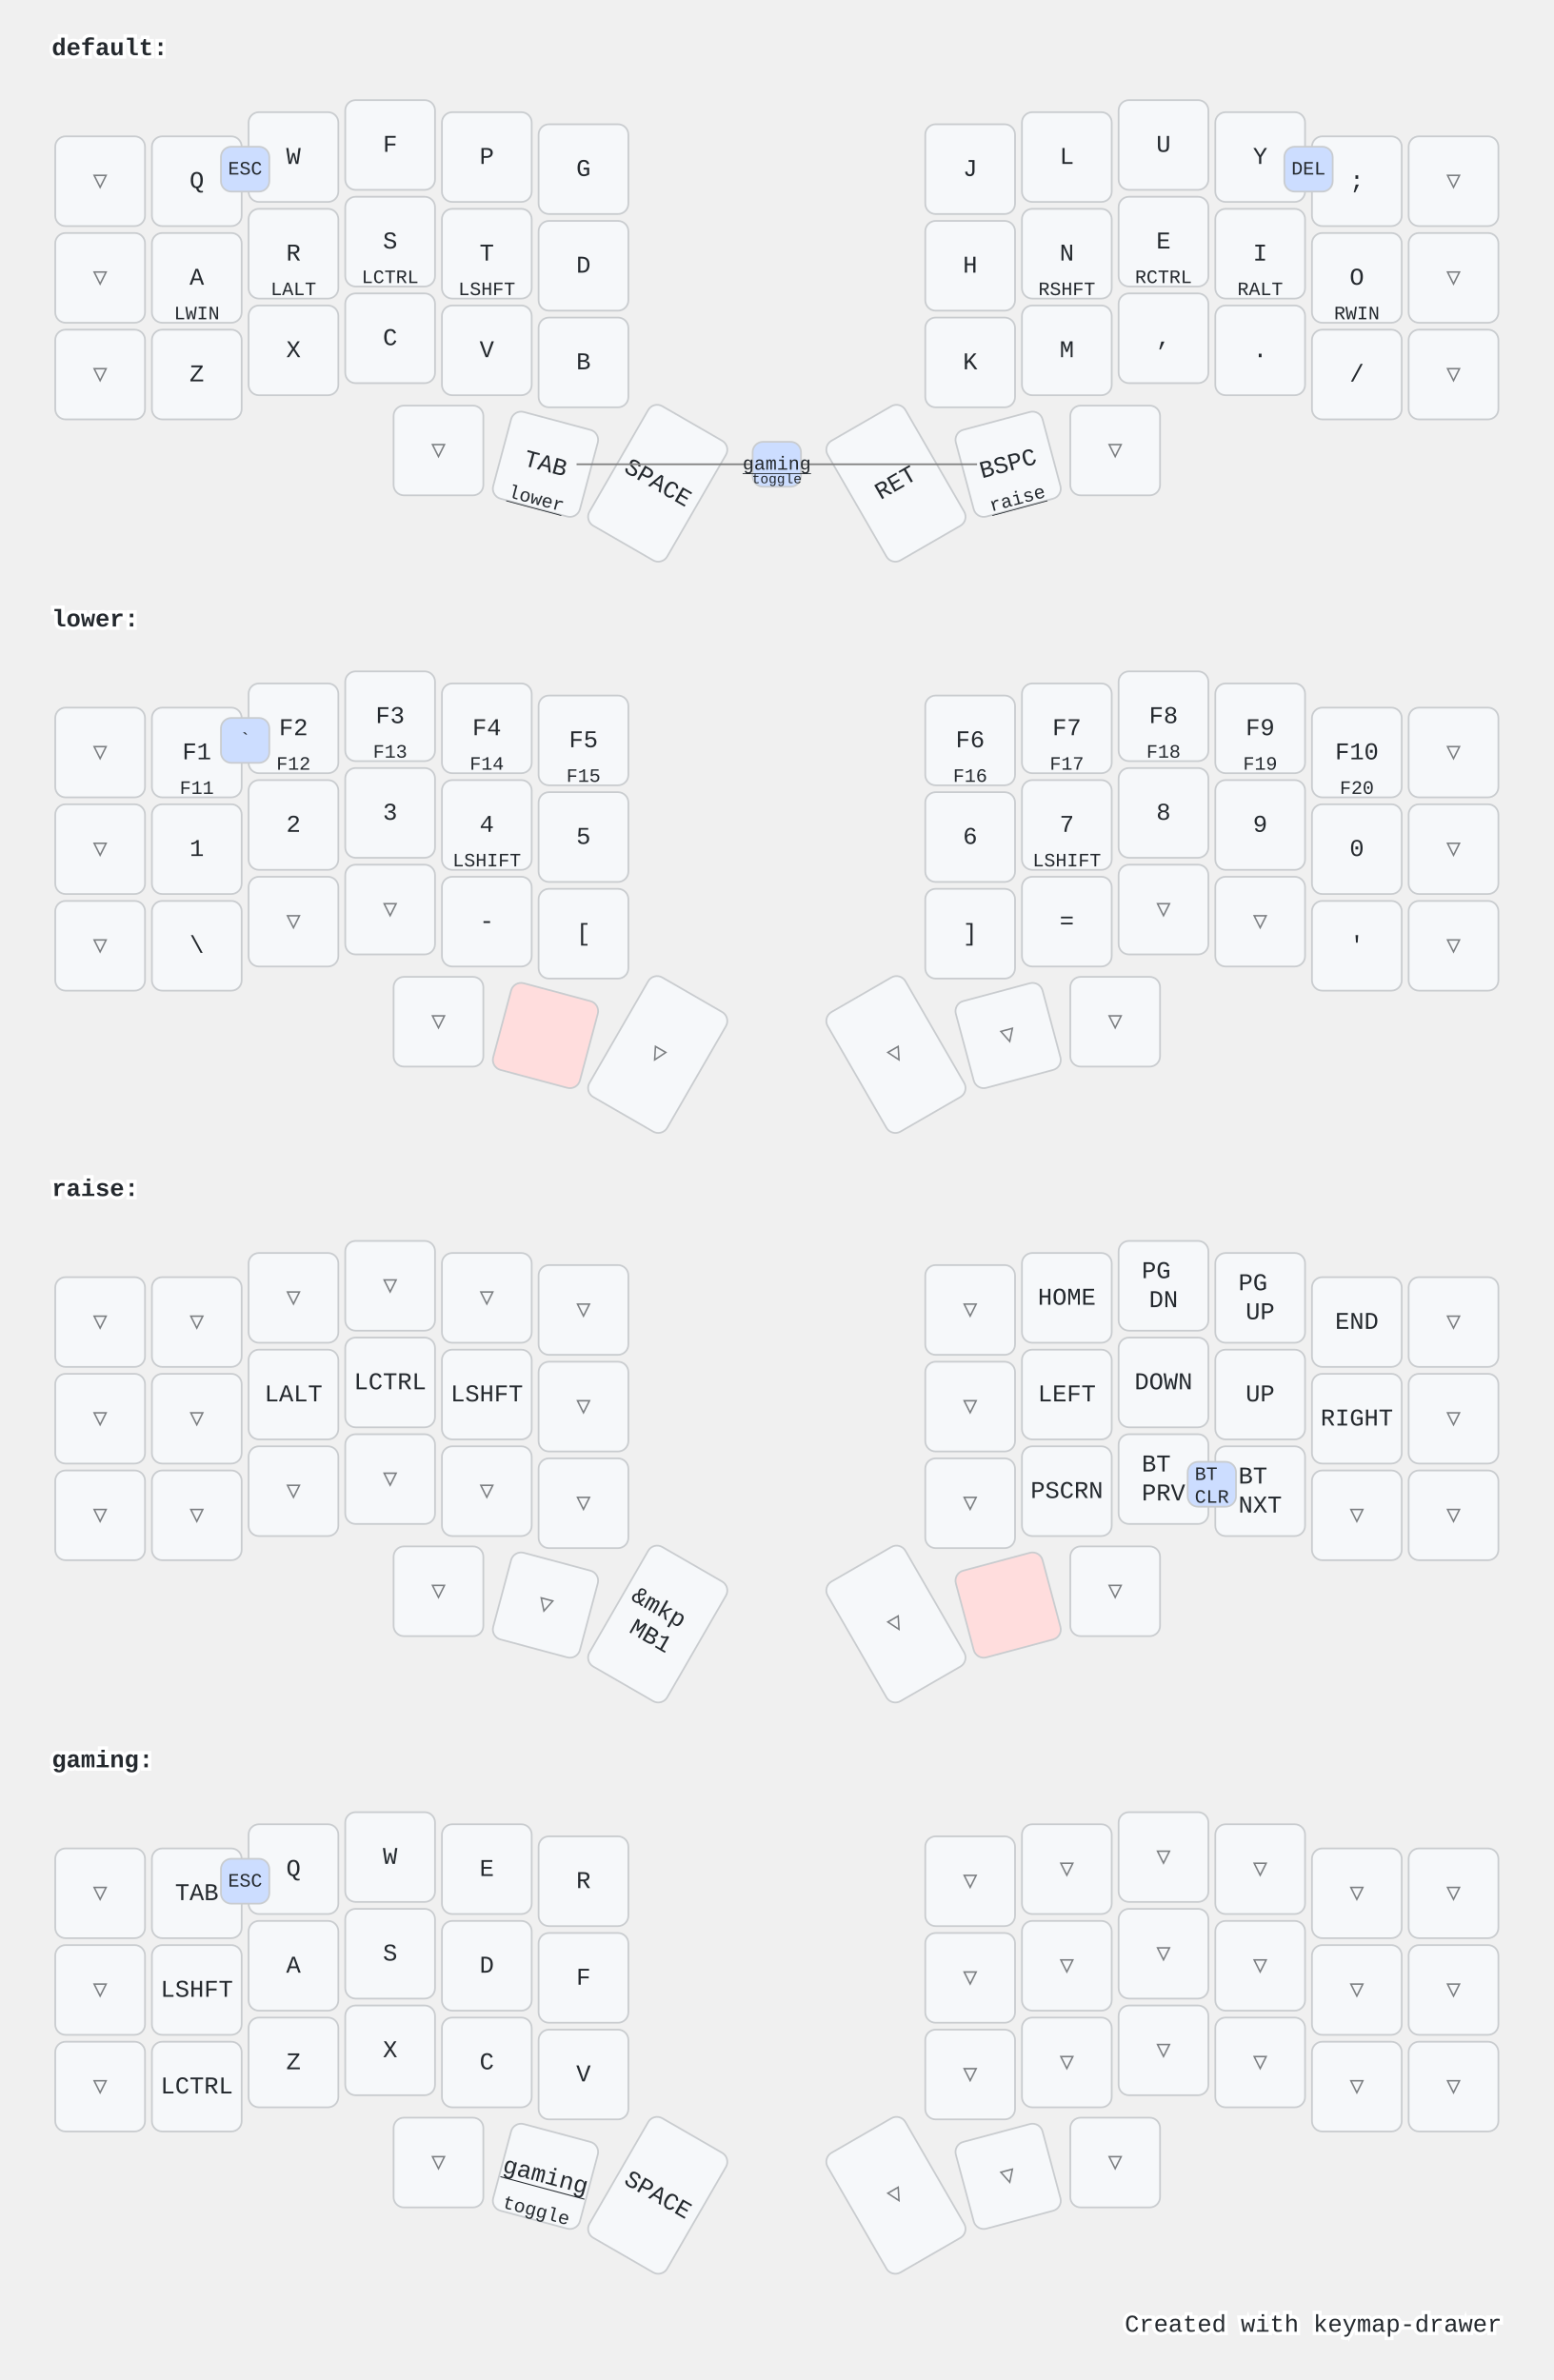
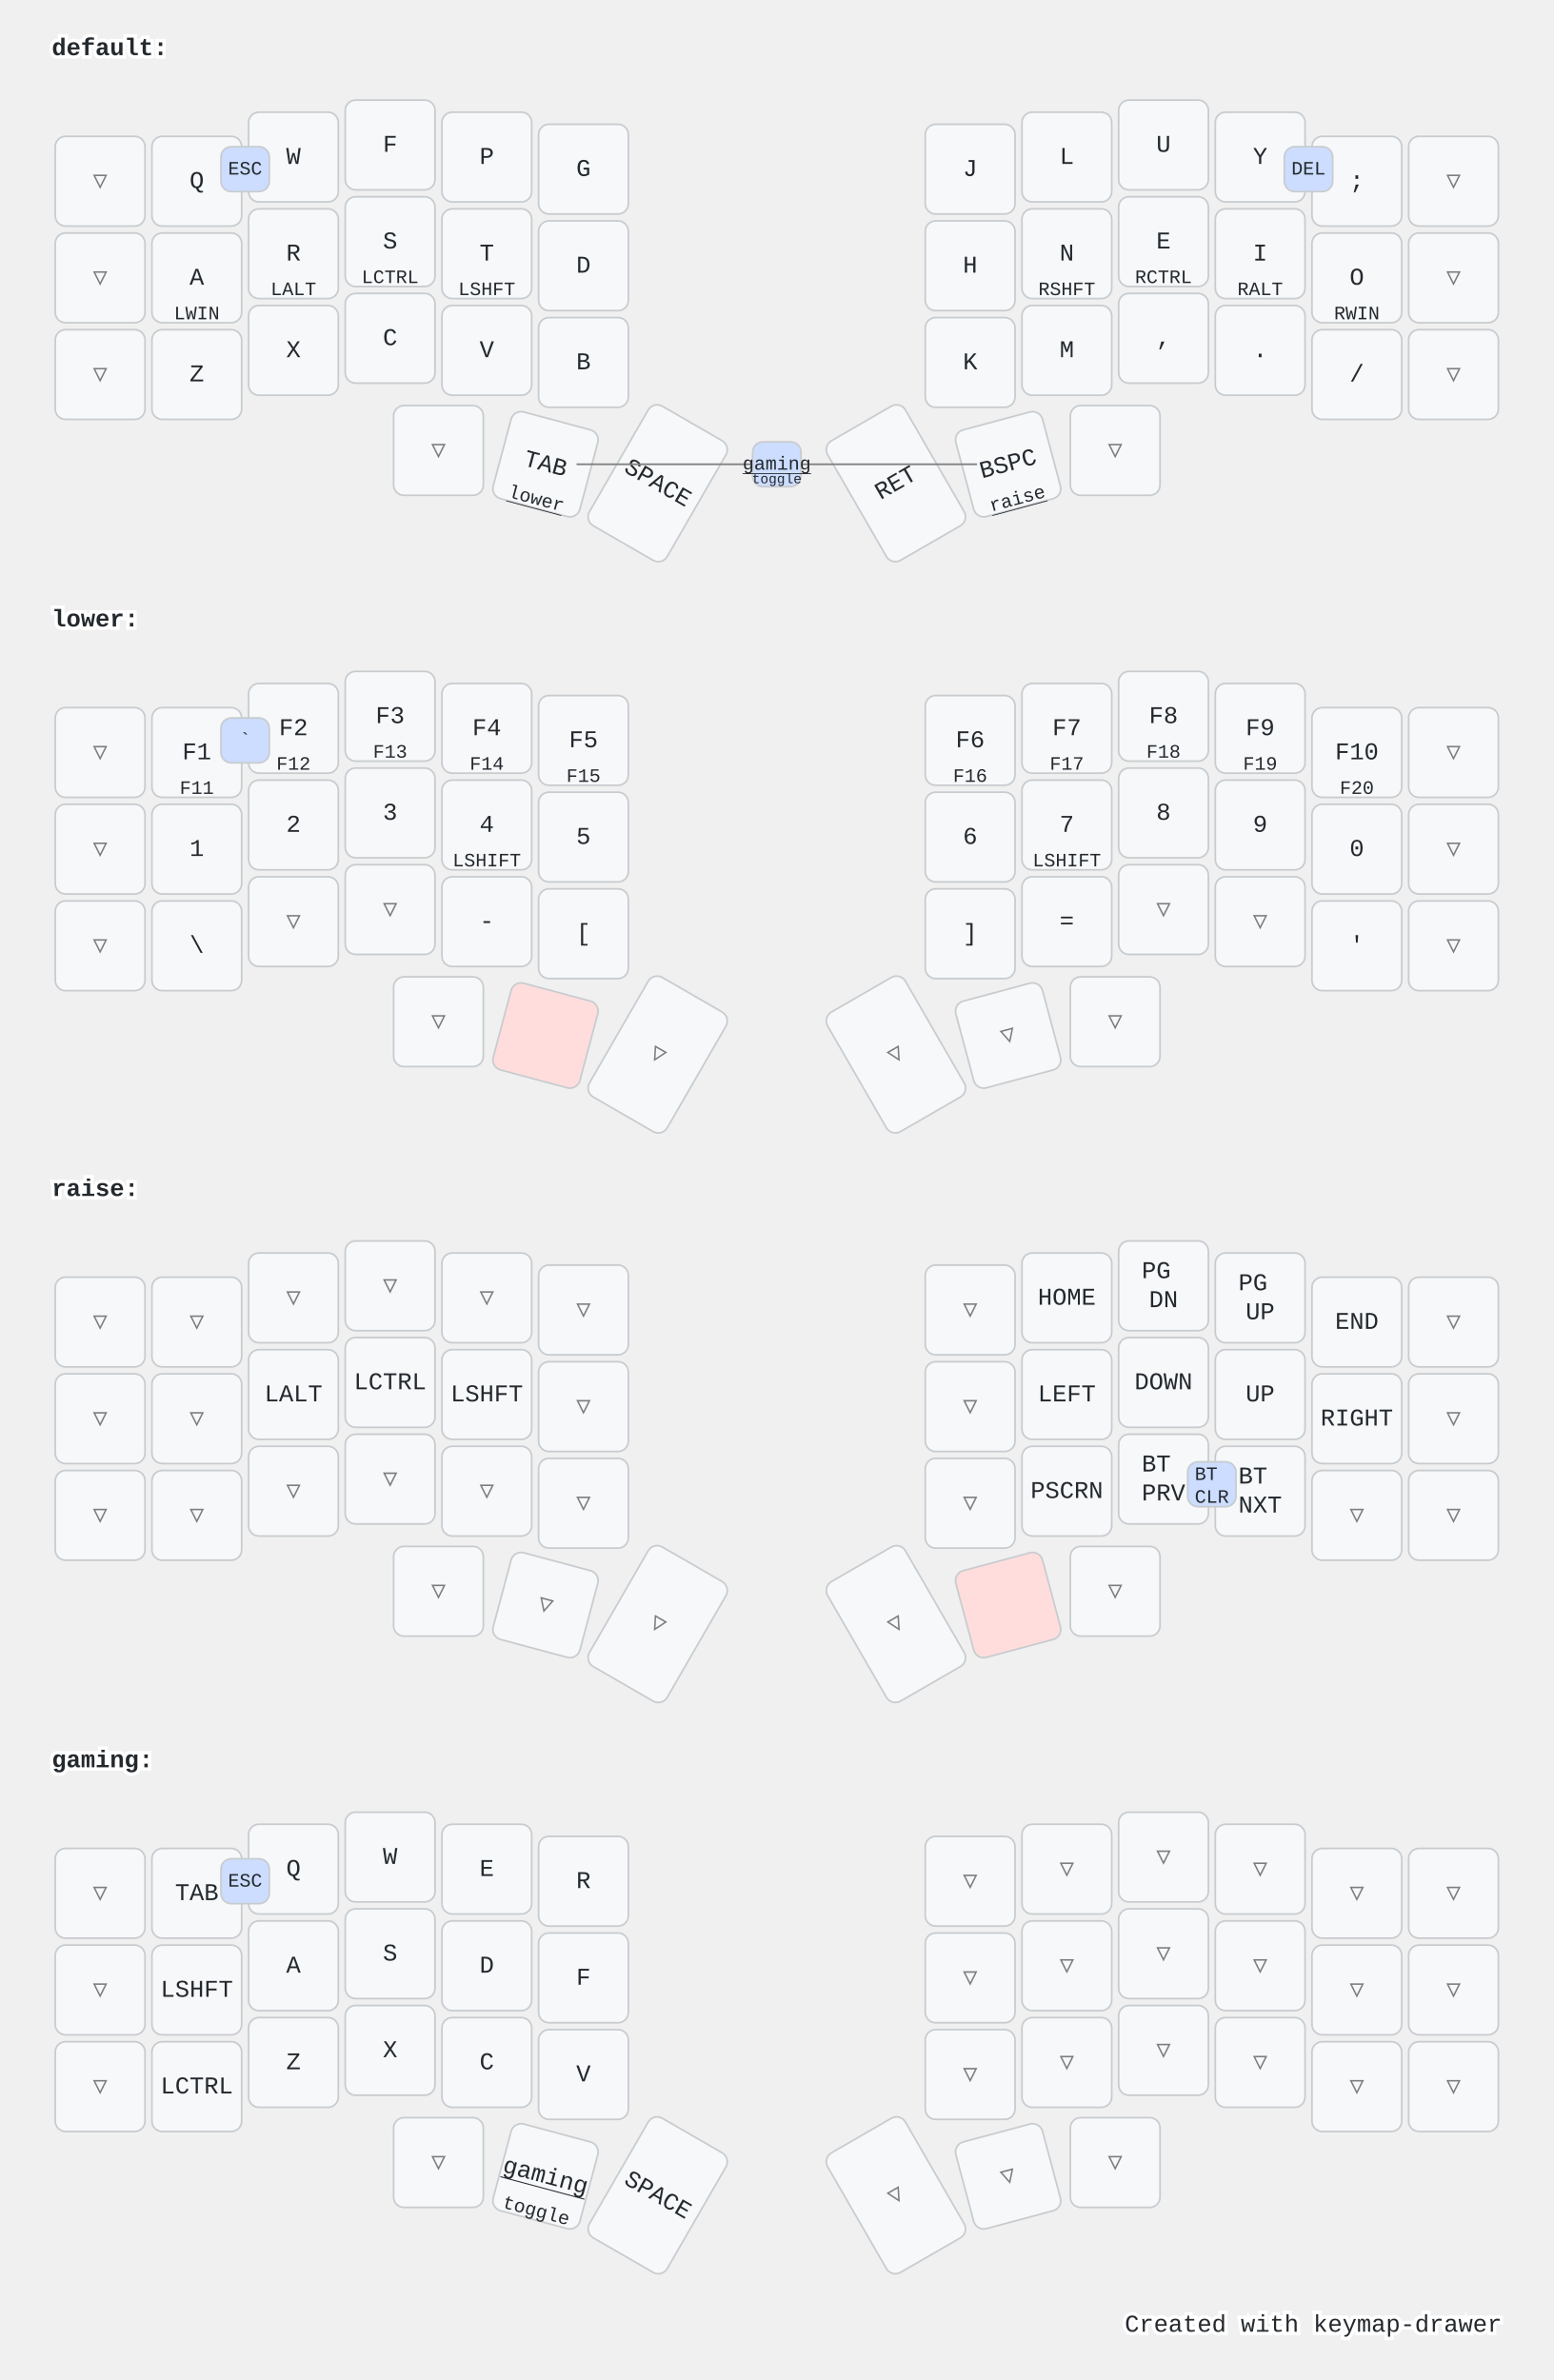
<svg xmlns="http://www.w3.org/2000/svg" width="900" height="1379" viewBox="0 0 900 1379" class="keymap">
  <style>/* inherit to force styles through use tags */
svg path {
    fill: inherit;
}

/* font and background color specifications */
svg.keymap {
    font-family: SFMono-Regular,Consolas,Liberation Mono,Menlo,monospace;
    font-size: 14px;
    font-kerning: normal;
    text-rendering: optimizeLegibility;
    fill: #24292e;
}

/* default key styling */
rect.key {
    fill: #f6f8fa;
}

rect.key, rect.combo {
    stroke: #c9cccf;
    stroke-width: 1;
}

/* default key side styling, only used is draw_key_sides is set */
rect.side {
    filter: brightness(90%);
}

/* color accent for combo boxes */
rect.combo, rect.combo-separate {
    fill: #cdf;
}

/* color accent for held keys */
rect.held, rect.combo.held {
    fill: #fdd;
}

/* color accent for ghost (optional) keys */
rect.ghost, rect.combo.ghost {
    stroke-dasharray: 4, 4;
    stroke-width: 2;
}

text {
    text-anchor: middle;
    dominant-baseline: middle;
}

/* styling for layer labels */
text.label {
    font-weight: bold;
    text-anchor: start;
    stroke: white;
    stroke-width: 4;
    paint-order: stroke;
}

/* styling for optional footer */
text.footer {
    text-anchor: end;
    dominant-baseline: auto;
    stroke: white;
    stroke-width: 4;
    paint-order: stroke;
}

/* styling for combo tap, and key non-tap label text */
text.combo, text.hold, text.shifted, text.left, text.right {
    font-size: 11px;
}

text.hold {
    text-anchor: middle;
    dominant-baseline: auto;
}

text.shifted {
    text-anchor: middle;
    dominant-baseline: hanging;
}

text.left {
    text-anchor: start;
}

text.right {
    text-anchor: end;
}

text.layer-activator {
    text-decoration: underline;
}

/* styling for hold/shifted label text in combo box */
text.combo.hold, text.combo.shifted, text.combo.left, text.combo.right {
    font-size: 8px;
}

/* lighter symbol for transparent keys */
text.trans {
    fill: #7b7e81;
}

/* styling for combo dendrons */
path.combo {
    stroke-width: 1;
    stroke: gray;
    fill: none;
}

/* Start Tabler Icons Cleanup */
/* cannot use height/width with glyphs */
.icon-tabler &gt; path {
    fill: inherit;
    stroke: inherit;
    stroke-width: 2;
}
/* hide tabler's default box */
.icon-tabler &gt; path[stroke="none"][fill="none"] {
    visibility: hidden;
}
/* End Tabler Icons Cleanup */

@media (prefers-color-scheme: dark) {
svg.keymap { fill: #d1d6db; }
rect.key { fill: #3f4750; }
rect.key, rect.combo { stroke: #60666c; }
rect.combo, rect.combo-separate { fill: #1f3d7a; }
rect.held, rect.combo.held { fill: #854747; }
text.label, text.footer { stroke: black; }
text.trans { fill: #7e8184; }
path.combo { stroke: #7f7f7f; }

}</style>
  <g transform="translate(30, 0)" class="layer-default">
    <text x="0" y="28" class="label" id="default">default:</text>
    <g transform="translate(0, 56)">
      <g transform="translate(28, 49)" class="key trans keypos-0">
        <rect rx="6" ry="6" x="-26" y="-26" width="52" height="52" class="key trans" />
        <text x="0" y="0" class="key trans tap">▽</text>
      </g>
      <g transform="translate(84, 49)" class="key keypos-1">
        <rect rx="6" ry="6" x="-26" y="-26" width="52" height="52" class="key" />
        <text x="0" y="0" class="key tap">Q</text>
      </g>
      <g transform="translate(140, 35)" class="key keypos-2">
        <rect rx="6" ry="6" x="-26" y="-26" width="52" height="52" class="key" />
        <text x="0" y="0" class="key tap">W</text>
      </g>
      <g transform="translate(196, 28)" class="key keypos-3">
        <rect rx="6" ry="6" x="-26" y="-26" width="52" height="52" class="key" />
        <text x="0" y="0" class="key tap">F</text>
      </g>
      <g transform="translate(252, 35)" class="key keypos-4">
        <rect rx="6" ry="6" x="-26" y="-26" width="52" height="52" class="key" />
        <text x="0" y="0" class="key tap">P</text>
      </g>
      <g transform="translate(308, 42)" class="key keypos-5">
        <rect rx="6" ry="6" x="-26" y="-26" width="52" height="52" class="key" />
        <text x="0" y="0" class="key tap">G</text>
      </g>
      <g transform="translate(532, 42)" class="key keypos-6">
        <rect rx="6" ry="6" x="-26" y="-26" width="52" height="52" class="key" />
        <text x="0" y="0" class="key tap">J</text>
      </g>
      <g transform="translate(588, 35)" class="key keypos-7">
        <rect rx="6" ry="6" x="-26" y="-26" width="52" height="52" class="key" />
        <text x="0" y="0" class="key tap">L</text>
      </g>
      <g transform="translate(644, 28)" class="key keypos-8">
        <rect rx="6" ry="6" x="-26" y="-26" width="52" height="52" class="key" />
        <text x="0" y="0" class="key tap">U</text>
      </g>
      <g transform="translate(700, 35)" class="key keypos-9">
        <rect rx="6" ry="6" x="-26" y="-26" width="52" height="52" class="key" />
        <text x="0" y="0" class="key tap">Y</text>
      </g>
      <g transform="translate(756, 49)" class="key keypos-10">
        <rect rx="6" ry="6" x="-26" y="-26" width="52" height="52" class="key" />
        <text x="0" y="0" class="key tap">;</text>
      </g>
      <g transform="translate(812, 49)" class="key trans keypos-11">
        <rect rx="6" ry="6" x="-26" y="-26" width="52" height="52" class="key trans" />
        <text x="0" y="0" class="key trans tap">▽</text>
      </g>
      <g transform="translate(28, 105)" class="key trans keypos-12">
        <rect rx="6" ry="6" x="-26" y="-26" width="52" height="52" class="key trans" />
        <text x="0" y="0" class="key trans tap">▽</text>
      </g>
      <g transform="translate(84, 105)" class="key keypos-13">
        <rect rx="6" ry="6" x="-26" y="-26" width="52" height="52" class="key" />
        <text x="0" y="0" class="key tap">A</text>
        <text x="0" y="24" class="key hold">LWIN</text>
      </g>
      <g transform="translate(140, 91)" class="key keypos-14">
        <rect rx="6" ry="6" x="-26" y="-26" width="52" height="52" class="key" />
        <text x="0" y="0" class="key tap">R</text>
        <text x="0" y="24" class="key hold">LALT</text>
      </g>
      <g transform="translate(196, 84)" class="key keypos-15">
        <rect rx="6" ry="6" x="-26" y="-26" width="52" height="52" class="key" />
        <text x="0" y="0" class="key tap">S</text>
        <text x="0" y="24" class="key hold">LCTRL</text>
      </g>
      <g transform="translate(252, 91)" class="key keypos-16">
        <rect rx="6" ry="6" x="-26" y="-26" width="52" height="52" class="key" />
        <text x="0" y="0" class="key tap">T</text>
        <text x="0" y="24" class="key hold">LSHFT</text>
      </g>
      <g transform="translate(308, 98)" class="key keypos-17">
        <rect rx="6" ry="6" x="-26" y="-26" width="52" height="52" class="key" />
        <text x="0" y="0" class="key tap">D</text>
      </g>
      <g transform="translate(532, 98)" class="key keypos-18">
        <rect rx="6" ry="6" x="-26" y="-26" width="52" height="52" class="key" />
        <text x="0" y="0" class="key tap">H</text>
      </g>
      <g transform="translate(588, 91)" class="key keypos-19">
        <rect rx="6" ry="6" x="-26" y="-26" width="52" height="52" class="key" />
        <text x="0" y="0" class="key tap">N</text>
        <text x="0" y="24" class="key hold">RSHFT</text>
      </g>
      <g transform="translate(644, 84)" class="key keypos-20">
        <rect rx="6" ry="6" x="-26" y="-26" width="52" height="52" class="key" />
        <text x="0" y="0" class="key tap">E</text>
        <text x="0" y="24" class="key hold">RCTRL</text>
      </g>
      <g transform="translate(700, 91)" class="key keypos-21">
        <rect rx="6" ry="6" x="-26" y="-26" width="52" height="52" class="key" />
        <text x="0" y="0" class="key tap">I</text>
        <text x="0" y="24" class="key hold">RALT</text>
      </g>
      <g transform="translate(756, 105)" class="key keypos-22">
        <rect rx="6" ry="6" x="-26" y="-26" width="52" height="52" class="key" />
        <text x="0" y="0" class="key tap">O</text>
        <text x="0" y="24" class="key hold">RWIN</text>
      </g>
      <g transform="translate(812, 105)" class="key trans keypos-23">
        <rect rx="6" ry="6" x="-26" y="-26" width="52" height="52" class="key trans" />
        <text x="0" y="0" class="key trans tap">▽</text>
      </g>
      <g transform="translate(28, 161)" class="key trans keypos-24">
        <rect rx="6" ry="6" x="-26" y="-26" width="52" height="52" class="key trans" />
        <text x="0" y="0" class="key trans tap">▽</text>
      </g>
      <g transform="translate(84, 161)" class="key keypos-25">
        <rect rx="6" ry="6" x="-26" y="-26" width="52" height="52" class="key" />
        <text x="0" y="0" class="key tap">Z</text>
      </g>
      <g transform="translate(140, 147)" class="key keypos-26">
        <rect rx="6" ry="6" x="-26" y="-26" width="52" height="52" class="key" />
        <text x="0" y="0" class="key tap">X</text>
      </g>
      <g transform="translate(196, 140)" class="key keypos-27">
        <rect rx="6" ry="6" x="-26" y="-26" width="52" height="52" class="key" />
        <text x="0" y="0" class="key tap">C</text>
      </g>
      <g transform="translate(252, 147)" class="key keypos-28">
        <rect rx="6" ry="6" x="-26" y="-26" width="52" height="52" class="key" />
        <text x="0" y="0" class="key tap">V</text>
      </g>
      <g transform="translate(308, 154)" class="key keypos-29">
        <rect rx="6" ry="6" x="-26" y="-26" width="52" height="52" class="key" />
        <text x="0" y="0" class="key tap">B</text>
      </g>
      <g transform="translate(532, 154)" class="key keypos-30">
        <rect rx="6" ry="6" x="-26" y="-26" width="52" height="52" class="key" />
        <text x="0" y="0" class="key tap">K</text>
      </g>
      <g transform="translate(588, 147)" class="key keypos-31">
        <rect rx="6" ry="6" x="-26" y="-26" width="52" height="52" class="key" />
        <text x="0" y="0" class="key tap">M</text>
      </g>
      <g transform="translate(644, 140)" class="key keypos-32">
        <rect rx="6" ry="6" x="-26" y="-26" width="52" height="52" class="key" />
        <text x="0" y="0" class="key tap">,</text>
      </g>
      <g transform="translate(700, 147)" class="key keypos-33">
        <rect rx="6" ry="6" x="-26" y="-26" width="52" height="52" class="key" />
        <text x="0" y="0" class="key tap">.</text>
      </g>
      <g transform="translate(756, 161)" class="key keypos-34">
        <rect rx="6" ry="6" x="-26" y="-26" width="52" height="52" class="key" />
        <text x="0" y="0" class="key tap">/</text>
      </g>
      <g transform="translate(812, 161)" class="key trans keypos-35">
        <rect rx="6" ry="6" x="-26" y="-26" width="52" height="52" class="key trans" />
        <text x="0" y="0" class="key trans tap">▽</text>
      </g>
      <g transform="translate(224, 205)" class="key trans keypos-36">
        <rect rx="6" ry="6" x="-26" y="-26" width="52" height="52" class="key trans" />
        <text x="0" y="0" class="key trans tap">▽</text>
      </g>
      <g transform="translate(286, 213) rotate(15.0)" class="key keypos-37">
        <rect rx="6" ry="6" x="-26" y="-26" width="52" height="52" class="key" />
        <text x="0" y="0" class="key tap">TAB</text>
        <a href="#lower">
          <text x="0" y="24" class="key hold layer-activator">lower</text>
        </a>
      </g>
      <g transform="translate(351, 224) rotate(30.0)" class="key keypos-38">
        <rect rx="6" ry="6" x="-26" y="-40" width="52" height="80" class="key" />
        <text x="0" y="0" class="key tap">SPACE</text>
      </g>
      <g transform="translate(489, 224) rotate(-30.0)" class="key keypos-39">
        <rect rx="6" ry="6" x="-26" y="-40" width="52" height="80" class="key" />
        <text x="0" y="0" class="key tap">RET</text>
      </g>
      <g transform="translate(554, 213) rotate(-15.0)" class="key keypos-40">
        <rect rx="6" ry="6" x="-26" y="-26" width="52" height="52" class="key" />
        <text x="0" y="0" class="key tap">BSPC</text>
        <a href="#raise">
          <text x="0" y="24" class="key hold layer-activator">raise</text>
        </a>
      </g>
      <g transform="translate(616, 205)" class="key trans keypos-41">
        <rect rx="6" ry="6" x="-26" y="-26" width="52" height="52" class="key trans" />
        <text x="0" y="0" class="key trans tap">▽</text>
      </g>
      <g class="combo combopos-0">
        <rect rx="6" ry="6" x="98" y="29" width="28" height="26" class="combo" />
        <text x="112" y="42" class="combo tap">ESC</text>
      </g>
      <g class="combo combopos-1">
        <rect rx="6" ry="6" x="714" y="29" width="28" height="26" class="combo" />
        <text x="728" y="42" class="combo tap">DEL</text>
      </g>
      <g class="combo combopos-2">
        <path d="M420,213 l-116,0" class="combo" />
        <path d="M420,213 l116,0" class="combo" />
        <rect rx="6" ry="6" x="406" y="200" width="28" height="26" class="combo" />
        <a href="#gaming">
          <text x="420" y="213" class="combo tap layer-activator">gaming</text>
        </a>
        <text x="420" y="224" class="combo hold">toggle</text>
      </g>
    </g>
  </g>
  <g transform="translate(30, 331)" class="layer-lower">
    <text x="0" y="28" class="label" id="lower">lower:</text>
    <g transform="translate(0, 56)">
      <g transform="translate(28, 49)" class="key trans keypos-0">
        <rect rx="6" ry="6" x="-26" y="-26" width="52" height="52" class="key trans" />
        <text x="0" y="0" class="key trans tap">▽</text>
      </g>
      <g transform="translate(84, 49)" class="key keypos-1">
        <rect rx="6" ry="6" x="-26" y="-26" width="52" height="52" class="key" />
        <text x="0" y="0" class="key tap">F1</text>
        <text x="0" y="24" class="key hold">F11</text>
      </g>
      <g transform="translate(140, 35)" class="key keypos-2">
        <rect rx="6" ry="6" x="-26" y="-26" width="52" height="52" class="key" />
        <text x="0" y="0" class="key tap">F2</text>
        <text x="0" y="24" class="key hold">F12</text>
      </g>
      <g transform="translate(196, 28)" class="key keypos-3">
        <rect rx="6" ry="6" x="-26" y="-26" width="52" height="52" class="key" />
        <text x="0" y="0" class="key tap">F3</text>
        <text x="0" y="24" class="key hold">F13</text>
      </g>
      <g transform="translate(252, 35)" class="key keypos-4">
        <rect rx="6" ry="6" x="-26" y="-26" width="52" height="52" class="key" />
        <text x="0" y="0" class="key tap">F4</text>
        <text x="0" y="24" class="key hold">F14</text>
      </g>
      <g transform="translate(308, 42)" class="key keypos-5">
        <rect rx="6" ry="6" x="-26" y="-26" width="52" height="52" class="key" />
        <text x="0" y="0" class="key tap">F5</text>
        <text x="0" y="24" class="key hold">F15</text>
      </g>
      <g transform="translate(532, 42)" class="key keypos-6">
        <rect rx="6" ry="6" x="-26" y="-26" width="52" height="52" class="key" />
        <text x="0" y="0" class="key tap">F6</text>
        <text x="0" y="24" class="key hold">F16</text>
      </g>
      <g transform="translate(588, 35)" class="key keypos-7">
        <rect rx="6" ry="6" x="-26" y="-26" width="52" height="52" class="key" />
        <text x="0" y="0" class="key tap">F7</text>
        <text x="0" y="24" class="key hold">F17</text>
      </g>
      <g transform="translate(644, 28)" class="key keypos-8">
        <rect rx="6" ry="6" x="-26" y="-26" width="52" height="52" class="key" />
        <text x="0" y="0" class="key tap">F8</text>
        <text x="0" y="24" class="key hold">F18</text>
      </g>
      <g transform="translate(700, 35)" class="key keypos-9">
        <rect rx="6" ry="6" x="-26" y="-26" width="52" height="52" class="key" />
        <text x="0" y="0" class="key tap">F9</text>
        <text x="0" y="24" class="key hold">F19</text>
      </g>
      <g transform="translate(756, 49)" class="key keypos-10">
        <rect rx="6" ry="6" x="-26" y="-26" width="52" height="52" class="key" />
        <text x="0" y="0" class="key tap">F10</text>
        <text x="0" y="24" class="key hold">F20</text>
      </g>
      <g transform="translate(812, 49)" class="key trans keypos-11">
        <rect rx="6" ry="6" x="-26" y="-26" width="52" height="52" class="key trans" />
        <text x="0" y="0" class="key trans tap">▽</text>
      </g>
      <g transform="translate(28, 105)" class="key trans keypos-12">
        <rect rx="6" ry="6" x="-26" y="-26" width="52" height="52" class="key trans" />
        <text x="0" y="0" class="key trans tap">▽</text>
      </g>
      <g transform="translate(84, 105)" class="key keypos-13">
        <rect rx="6" ry="6" x="-26" y="-26" width="52" height="52" class="key" />
        <text x="0" y="0" class="key tap">1</text>
      </g>
      <g transform="translate(140, 91)" class="key keypos-14">
        <rect rx="6" ry="6" x="-26" y="-26" width="52" height="52" class="key" />
        <text x="0" y="0" class="key tap">2</text>
      </g>
      <g transform="translate(196, 84)" class="key keypos-15">
        <rect rx="6" ry="6" x="-26" y="-26" width="52" height="52" class="key" />
        <text x="0" y="0" class="key tap">3</text>
      </g>
      <g transform="translate(252, 91)" class="key keypos-16">
        <rect rx="6" ry="6" x="-26" y="-26" width="52" height="52" class="key" />
        <text x="0" y="0" class="key tap">4</text>
        <text x="0" y="24" class="key hold">LSHIFT</text>
      </g>
      <g transform="translate(308, 98)" class="key keypos-17">
        <rect rx="6" ry="6" x="-26" y="-26" width="52" height="52" class="key" />
        <text x="0" y="0" class="key tap">5</text>
      </g>
      <g transform="translate(532, 98)" class="key keypos-18">
        <rect rx="6" ry="6" x="-26" y="-26" width="52" height="52" class="key" />
        <text x="0" y="0" class="key tap">6</text>
      </g>
      <g transform="translate(588, 91)" class="key keypos-19">
        <rect rx="6" ry="6" x="-26" y="-26" width="52" height="52" class="key" />
        <text x="0" y="0" class="key tap">7</text>
        <text x="0" y="24" class="key hold">LSHIFT</text>
      </g>
      <g transform="translate(644, 84)" class="key keypos-20">
        <rect rx="6" ry="6" x="-26" y="-26" width="52" height="52" class="key" />
        <text x="0" y="0" class="key tap">8</text>
      </g>
      <g transform="translate(700, 91)" class="key keypos-21">
        <rect rx="6" ry="6" x="-26" y="-26" width="52" height="52" class="key" />
        <text x="0" y="0" class="key tap">9</text>
      </g>
      <g transform="translate(756, 105)" class="key keypos-22">
        <rect rx="6" ry="6" x="-26" y="-26" width="52" height="52" class="key" />
        <text x="0" y="0" class="key tap">0</text>
      </g>
      <g transform="translate(812, 105)" class="key trans keypos-23">
        <rect rx="6" ry="6" x="-26" y="-26" width="52" height="52" class="key trans" />
        <text x="0" y="0" class="key trans tap">▽</text>
      </g>
      <g transform="translate(28, 161)" class="key trans keypos-24">
        <rect rx="6" ry="6" x="-26" y="-26" width="52" height="52" class="key trans" />
        <text x="0" y="0" class="key trans tap">▽</text>
      </g>
      <g transform="translate(84, 161)" class="key keypos-25">
        <rect rx="6" ry="6" x="-26" y="-26" width="52" height="52" class="key" />
        <text x="0" y="0" class="key tap">\</text>
      </g>
      <g transform="translate(140, 147)" class="key trans keypos-26">
        <rect rx="6" ry="6" x="-26" y="-26" width="52" height="52" class="key trans" />
        <text x="0" y="0" class="key trans tap">▽</text>
      </g>
      <g transform="translate(196, 140)" class="key trans keypos-27">
        <rect rx="6" ry="6" x="-26" y="-26" width="52" height="52" class="key trans" />
        <text x="0" y="0" class="key trans tap">▽</text>
      </g>
      <g transform="translate(252, 147)" class="key keypos-28">
        <rect rx="6" ry="6" x="-26" y="-26" width="52" height="52" class="key" />
        <text x="0" y="0" class="key tap">-</text>
      </g>
      <g transform="translate(308, 154)" class="key keypos-29">
        <rect rx="6" ry="6" x="-26" y="-26" width="52" height="52" class="key" />
        <text x="0" y="0" class="key tap">[</text>
      </g>
      <g transform="translate(532, 154)" class="key keypos-30">
        <rect rx="6" ry="6" x="-26" y="-26" width="52" height="52" class="key" />
        <text x="0" y="0" class="key tap">]</text>
      </g>
      <g transform="translate(588, 147)" class="key keypos-31">
        <rect rx="6" ry="6" x="-26" y="-26" width="52" height="52" class="key" />
        <text x="0" y="0" class="key tap">=</text>
      </g>
      <g transform="translate(644, 140)" class="key trans keypos-32">
        <rect rx="6" ry="6" x="-26" y="-26" width="52" height="52" class="key trans" />
        <text x="0" y="0" class="key trans tap">▽</text>
      </g>
      <g transform="translate(700, 147)" class="key trans keypos-33">
        <rect rx="6" ry="6" x="-26" y="-26" width="52" height="52" class="key trans" />
        <text x="0" y="0" class="key trans tap">▽</text>
      </g>
      <g transform="translate(756, 161)" class="key keypos-34">
        <rect rx="6" ry="6" x="-26" y="-26" width="52" height="52" class="key" />
        <text x="0" y="0" class="key tap">'</text>
      </g>
      <g transform="translate(812, 161)" class="key trans keypos-35">
        <rect rx="6" ry="6" x="-26" y="-26" width="52" height="52" class="key trans" />
        <text x="0" y="0" class="key trans tap">▽</text>
      </g>
      <g transform="translate(224, 205)" class="key trans keypos-36">
        <rect rx="6" ry="6" x="-26" y="-26" width="52" height="52" class="key trans" />
        <text x="0" y="0" class="key trans tap">▽</text>
      </g>
      <g transform="translate(286, 213) rotate(15.0)" class="key held keypos-37">
        <rect rx="6" ry="6" x="-26" y="-26" width="52" height="52" class="key held" />
      </g>
      <g transform="translate(351, 224) rotate(30.0)" class="key trans keypos-38">
        <rect rx="6" ry="6" x="-26" y="-40" width="52" height="80" class="key trans" />
        <text x="0" y="0" class="key trans tap">▽</text>
      </g>
      <g transform="translate(489, 224) rotate(-30.0)" class="key trans keypos-39">
        <rect rx="6" ry="6" x="-26" y="-40" width="52" height="80" class="key trans" />
        <text x="0" y="0" class="key trans tap">▽</text>
      </g>
      <g transform="translate(554, 213) rotate(-15.0)" class="key trans keypos-40">
        <rect rx="6" ry="6" x="-26" y="-26" width="52" height="52" class="key trans" />
        <text x="0" y="0" class="key trans tap">▽</text>
      </g>
      <g transform="translate(616, 205)" class="key trans keypos-41">
        <rect rx="6" ry="6" x="-26" y="-26" width="52" height="52" class="key trans" />
        <text x="0" y="0" class="key trans tap">▽</text>
      </g>
      <g class="combo combopos-0">
        <rect rx="6" ry="6" x="98" y="29" width="28" height="26" class="combo" />
        <text x="112" y="42" class="combo tap">`</text>
      </g>
    </g>
  </g>
  <g transform="translate(30, 661)" class="layer-raise">
    <text x="0" y="28" class="label" id="raise">raise:</text>
    <g transform="translate(0, 56)">
      <g transform="translate(28, 49)" class="key trans keypos-0">
        <rect rx="6" ry="6" x="-26" y="-26" width="52" height="52" class="key trans" />
        <text x="0" y="0" class="key trans tap">▽</text>
      </g>
      <g transform="translate(84, 49)" class="key trans keypos-1">
        <rect rx="6" ry="6" x="-26" y="-26" width="52" height="52" class="key trans" />
        <text x="0" y="0" class="key trans tap">▽</text>
      </g>
      <g transform="translate(140, 35)" class="key trans keypos-2">
        <rect rx="6" ry="6" x="-26" y="-26" width="52" height="52" class="key trans" />
        <text x="0" y="0" class="key trans tap">▽</text>
      </g>
      <g transform="translate(196, 28)" class="key trans keypos-3">
        <rect rx="6" ry="6" x="-26" y="-26" width="52" height="52" class="key trans" />
        <text x="0" y="0" class="key trans tap">▽</text>
      </g>
      <g transform="translate(252, 35)" class="key trans keypos-4">
        <rect rx="6" ry="6" x="-26" y="-26" width="52" height="52" class="key trans" />
        <text x="0" y="0" class="key trans tap">▽</text>
      </g>
      <g transform="translate(308, 42)" class="key trans keypos-5">
        <rect rx="6" ry="6" x="-26" y="-26" width="52" height="52" class="key trans" />
        <text x="0" y="0" class="key trans tap">▽</text>
      </g>
      <g transform="translate(532, 42)" class="key trans keypos-6">
        <rect rx="6" ry="6" x="-26" y="-26" width="52" height="52" class="key trans" />
        <text x="0" y="0" class="key trans tap">▽</text>
      </g>
      <g transform="translate(588, 35)" class="key keypos-7">
        <rect rx="6" ry="6" x="-26" y="-26" width="52" height="52" class="key" />
        <text x="0" y="0" class="key tap">HOME</text>
      </g>
      <g transform="translate(644, 28)" class="key keypos-8">
        <rect rx="6" ry="6" x="-26" y="-26" width="52" height="52" class="key" />
        <text x="0" y="0" class="key tap">
          <tspan x="0" dy="-0.6em">PG</tspan>
          <tspan x="0" dy="1.2em">DN</tspan>
        </text>
      </g>
      <g transform="translate(700, 35)" class="key keypos-9">
        <rect rx="6" ry="6" x="-26" y="-26" width="52" height="52" class="key" />
        <text x="0" y="0" class="key tap">
          <tspan x="0" dy="-0.6em">PG</tspan>
          <tspan x="0" dy="1.2em">UP</tspan>
        </text>
      </g>
      <g transform="translate(756, 49)" class="key keypos-10">
        <rect rx="6" ry="6" x="-26" y="-26" width="52" height="52" class="key" />
        <text x="0" y="0" class="key tap">END</text>
      </g>
      <g transform="translate(812, 49)" class="key trans keypos-11">
        <rect rx="6" ry="6" x="-26" y="-26" width="52" height="52" class="key trans" />
        <text x="0" y="0" class="key trans tap">▽</text>
      </g>
      <g transform="translate(28, 105)" class="key trans keypos-12">
        <rect rx="6" ry="6" x="-26" y="-26" width="52" height="52" class="key trans" />
        <text x="0" y="0" class="key trans tap">▽</text>
      </g>
      <g transform="translate(84, 105)" class="key trans keypos-13">
        <rect rx="6" ry="6" x="-26" y="-26" width="52" height="52" class="key trans" />
        <text x="0" y="0" class="key trans tap">▽</text>
      </g>
      <g transform="translate(140, 91)" class="key keypos-14">
        <rect rx="6" ry="6" x="-26" y="-26" width="52" height="52" class="key" />
        <text x="0" y="0" class="key tap">LALT</text>
      </g>
      <g transform="translate(196, 84)" class="key keypos-15">
        <rect rx="6" ry="6" x="-26" y="-26" width="52" height="52" class="key" />
        <text x="0" y="0" class="key tap">LCTRL</text>
      </g>
      <g transform="translate(252, 91)" class="key keypos-16">
        <rect rx="6" ry="6" x="-26" y="-26" width="52" height="52" class="key" />
        <text x="0" y="0" class="key tap">LSHFT</text>
      </g>
      <g transform="translate(308, 98)" class="key trans keypos-17">
        <rect rx="6" ry="6" x="-26" y="-26" width="52" height="52" class="key trans" />
        <text x="0" y="0" class="key trans tap">▽</text>
      </g>
      <g transform="translate(532, 98)" class="key trans keypos-18">
        <rect rx="6" ry="6" x="-26" y="-26" width="52" height="52" class="key trans" />
        <text x="0" y="0" class="key trans tap">▽</text>
      </g>
      <g transform="translate(588, 91)" class="key keypos-19">
        <rect rx="6" ry="6" x="-26" y="-26" width="52" height="52" class="key" />
        <text x="0" y="0" class="key tap">LEFT</text>
      </g>
      <g transform="translate(644, 84)" class="key keypos-20">
        <rect rx="6" ry="6" x="-26" y="-26" width="52" height="52" class="key" />
        <text x="0" y="0" class="key tap">DOWN</text>
      </g>
      <g transform="translate(700, 91)" class="key keypos-21">
        <rect rx="6" ry="6" x="-26" y="-26" width="52" height="52" class="key" />
        <text x="0" y="0" class="key tap">UP</text>
      </g>
      <g transform="translate(756, 105)" class="key keypos-22">
        <rect rx="6" ry="6" x="-26" y="-26" width="52" height="52" class="key" />
        <text x="0" y="0" class="key tap">RIGHT</text>
      </g>
      <g transform="translate(812, 105)" class="key trans keypos-23">
        <rect rx="6" ry="6" x="-26" y="-26" width="52" height="52" class="key trans" />
        <text x="0" y="0" class="key trans tap">▽</text>
      </g>
      <g transform="translate(28, 161)" class="key trans keypos-24">
        <rect rx="6" ry="6" x="-26" y="-26" width="52" height="52" class="key trans" />
        <text x="0" y="0" class="key trans tap">▽</text>
      </g>
      <g transform="translate(84, 161)" class="key trans keypos-25">
        <rect rx="6" ry="6" x="-26" y="-26" width="52" height="52" class="key trans" />
        <text x="0" y="0" class="key trans tap">▽</text>
      </g>
      <g transform="translate(140, 147)" class="key trans keypos-26">
        <rect rx="6" ry="6" x="-26" y="-26" width="52" height="52" class="key trans" />
        <text x="0" y="0" class="key trans tap">▽</text>
      </g>
      <g transform="translate(196, 140)" class="key trans keypos-27">
        <rect rx="6" ry="6" x="-26" y="-26" width="52" height="52" class="key trans" />
        <text x="0" y="0" class="key trans tap">▽</text>
      </g>
      <g transform="translate(252, 147)" class="key trans keypos-28">
        <rect rx="6" ry="6" x="-26" y="-26" width="52" height="52" class="key trans" />
        <text x="0" y="0" class="key trans tap">▽</text>
      </g>
      <g transform="translate(308, 154)" class="key trans keypos-29">
        <rect rx="6" ry="6" x="-26" y="-26" width="52" height="52" class="key trans" />
        <text x="0" y="0" class="key trans tap">▽</text>
      </g>
      <g transform="translate(532, 154)" class="key trans keypos-30">
        <rect rx="6" ry="6" x="-26" y="-26" width="52" height="52" class="key trans" />
        <text x="0" y="0" class="key trans tap">▽</text>
      </g>
      <g transform="translate(588, 147)" class="key keypos-31">
        <rect rx="6" ry="6" x="-26" y="-26" width="52" height="52" class="key" />
        <text x="0" y="0" class="key tap">PSCRN</text>
      </g>
      <g transform="translate(644, 140)" class="key keypos-32">
        <rect rx="6" ry="6" x="-26" y="-26" width="52" height="52" class="key" />
        <text x="0" y="0" class="key tap">
          <tspan x="0" dy="-0.6em">BT</tspan>
          <tspan x="0" dy="1.2em">PRV</tspan>
        </text>
      </g>
      <g transform="translate(700, 147)" class="key keypos-33">
        <rect rx="6" ry="6" x="-26" y="-26" width="52" height="52" class="key" />
        <text x="0" y="0" class="key tap">
          <tspan x="0" dy="-0.6em">BT</tspan>
          <tspan x="0" dy="1.2em">NXT</tspan>
        </text>
      </g>
      <g transform="translate(756, 161)" class="key trans keypos-34">
        <rect rx="6" ry="6" x="-26" y="-26" width="52" height="52" class="key trans" />
        <text x="0" y="0" class="key trans tap">▽</text>
      </g>
      <g transform="translate(812, 161)" class="key trans keypos-35">
        <rect rx="6" ry="6" x="-26" y="-26" width="52" height="52" class="key trans" />
        <text x="0" y="0" class="key trans tap">▽</text>
      </g>
      <g transform="translate(224, 205)" class="key trans keypos-36">
        <rect rx="6" ry="6" x="-26" y="-26" width="52" height="52" class="key trans" />
        <text x="0" y="0" class="key trans tap">▽</text>
      </g>
      <g transform="translate(286, 213) rotate(15.0)" class="key trans keypos-37">
        <rect rx="6" ry="6" x="-26" y="-26" width="52" height="52" class="key trans" />
        <text x="0" y="0" class="key trans tap">▽</text>
      </g>
-       <g transform="translate(351, 224) rotate(30.0)" class="key keypos-38">
-         <rect rx="6" ry="6" x="-26" y="-40" width="52" height="80" class="key" />
-         <text x="0" y="0" class="key tap">
-           <tspan x="0" dy="-0.6em">&amp;mkp</tspan>
-           <tspan x="0" dy="1.2em">MB1</tspan>
-         </text>
+       <g transform="translate(351, 224) rotate(30.0)" class="key trans keypos-38">
+         <rect rx="6" ry="6" x="-26" y="-40" width="52" height="80" class="key trans" />
+         <text x="0" y="0" class="key trans tap">▽</text>
      </g>
      <g transform="translate(489, 224) rotate(-30.0)" class="key trans keypos-39">
        <rect rx="6" ry="6" x="-26" y="-40" width="52" height="80" class="key trans" />
        <text x="0" y="0" class="key trans tap">▽</text>
      </g>
      <g transform="translate(554, 213) rotate(-15.0)" class="key held keypos-40">
        <rect rx="6" ry="6" x="-26" y="-26" width="52" height="52" class="key held" />
      </g>
      <g transform="translate(616, 205)" class="key trans keypos-41">
        <rect rx="6" ry="6" x="-26" y="-26" width="52" height="52" class="key trans" />
        <text x="0" y="0" class="key trans tap">▽</text>
      </g>
      <g class="combo combopos-0">
        <rect rx="6" ry="6" x="658" y="130" width="28" height="26" class="combo" />
        <text x="672" y="144" class="combo tap">
          <tspan x="672" dy="-0.6em">BT</tspan>
          <tspan x="672" dy="1.2em">CLR</tspan>
        </text>
      </g>
    </g>
  </g>
  <g transform="translate(30, 992)" class="layer-gaming">
    <text x="0" y="28" class="label" id="gaming">gaming:</text>
    <g transform="translate(0, 56)">
      <g transform="translate(28, 49)" class="key trans keypos-0">
        <rect rx="6" ry="6" x="-26" y="-26" width="52" height="52" class="key trans" />
        <text x="0" y="0" class="key trans tap">▽</text>
      </g>
      <g transform="translate(84, 49)" class="key keypos-1">
        <rect rx="6" ry="6" x="-26" y="-26" width="52" height="52" class="key" />
        <text x="0" y="0" class="key tap">TAB</text>
      </g>
      <g transform="translate(140, 35)" class="key keypos-2">
        <rect rx="6" ry="6" x="-26" y="-26" width="52" height="52" class="key" />
        <text x="0" y="0" class="key tap">Q</text>
      </g>
      <g transform="translate(196, 28)" class="key keypos-3">
        <rect rx="6" ry="6" x="-26" y="-26" width="52" height="52" class="key" />
        <text x="0" y="0" class="key tap">W</text>
      </g>
      <g transform="translate(252, 35)" class="key keypos-4">
        <rect rx="6" ry="6" x="-26" y="-26" width="52" height="52" class="key" />
        <text x="0" y="0" class="key tap">E</text>
      </g>
      <g transform="translate(308, 42)" class="key keypos-5">
        <rect rx="6" ry="6" x="-26" y="-26" width="52" height="52" class="key" />
        <text x="0" y="0" class="key tap">R</text>
      </g>
      <g transform="translate(532, 42)" class="key trans keypos-6">
        <rect rx="6" ry="6" x="-26" y="-26" width="52" height="52" class="key trans" />
        <text x="0" y="0" class="key trans tap">▽</text>
      </g>
      <g transform="translate(588, 35)" class="key trans keypos-7">
        <rect rx="6" ry="6" x="-26" y="-26" width="52" height="52" class="key trans" />
        <text x="0" y="0" class="key trans tap">▽</text>
      </g>
      <g transform="translate(644, 28)" class="key trans keypos-8">
        <rect rx="6" ry="6" x="-26" y="-26" width="52" height="52" class="key trans" />
        <text x="0" y="0" class="key trans tap">▽</text>
      </g>
      <g transform="translate(700, 35)" class="key trans keypos-9">
        <rect rx="6" ry="6" x="-26" y="-26" width="52" height="52" class="key trans" />
        <text x="0" y="0" class="key trans tap">▽</text>
      </g>
      <g transform="translate(756, 49)" class="key trans keypos-10">
        <rect rx="6" ry="6" x="-26" y="-26" width="52" height="52" class="key trans" />
        <text x="0" y="0" class="key trans tap">▽</text>
      </g>
      <g transform="translate(812, 49)" class="key trans keypos-11">
        <rect rx="6" ry="6" x="-26" y="-26" width="52" height="52" class="key trans" />
        <text x="0" y="0" class="key trans tap">▽</text>
      </g>
      <g transform="translate(28, 105)" class="key trans keypos-12">
        <rect rx="6" ry="6" x="-26" y="-26" width="52" height="52" class="key trans" />
        <text x="0" y="0" class="key trans tap">▽</text>
      </g>
      <g transform="translate(84, 105)" class="key keypos-13">
        <rect rx="6" ry="6" x="-26" y="-26" width="52" height="52" class="key" />
        <text x="0" y="0" class="key tap">LSHFT</text>
      </g>
      <g transform="translate(140, 91)" class="key keypos-14">
        <rect rx="6" ry="6" x="-26" y="-26" width="52" height="52" class="key" />
        <text x="0" y="0" class="key tap">A</text>
      </g>
      <g transform="translate(196, 84)" class="key keypos-15">
        <rect rx="6" ry="6" x="-26" y="-26" width="52" height="52" class="key" />
        <text x="0" y="0" class="key tap">S</text>
      </g>
      <g transform="translate(252, 91)" class="key keypos-16">
        <rect rx="6" ry="6" x="-26" y="-26" width="52" height="52" class="key" />
        <text x="0" y="0" class="key tap">D</text>
      </g>
      <g transform="translate(308, 98)" class="key keypos-17">
        <rect rx="6" ry="6" x="-26" y="-26" width="52" height="52" class="key" />
        <text x="0" y="0" class="key tap">F</text>
      </g>
      <g transform="translate(532, 98)" class="key trans keypos-18">
        <rect rx="6" ry="6" x="-26" y="-26" width="52" height="52" class="key trans" />
        <text x="0" y="0" class="key trans tap">▽</text>
      </g>
      <g transform="translate(588, 91)" class="key trans keypos-19">
        <rect rx="6" ry="6" x="-26" y="-26" width="52" height="52" class="key trans" />
        <text x="0" y="0" class="key trans tap">▽</text>
      </g>
      <g transform="translate(644, 84)" class="key trans keypos-20">
        <rect rx="6" ry="6" x="-26" y="-26" width="52" height="52" class="key trans" />
        <text x="0" y="0" class="key trans tap">▽</text>
      </g>
      <g transform="translate(700, 91)" class="key trans keypos-21">
        <rect rx="6" ry="6" x="-26" y="-26" width="52" height="52" class="key trans" />
        <text x="0" y="0" class="key trans tap">▽</text>
      </g>
      <g transform="translate(756, 105)" class="key trans keypos-22">
        <rect rx="6" ry="6" x="-26" y="-26" width="52" height="52" class="key trans" />
        <text x="0" y="0" class="key trans tap">▽</text>
      </g>
      <g transform="translate(812, 105)" class="key trans keypos-23">
        <rect rx="6" ry="6" x="-26" y="-26" width="52" height="52" class="key trans" />
        <text x="0" y="0" class="key trans tap">▽</text>
      </g>
      <g transform="translate(28, 161)" class="key trans keypos-24">
        <rect rx="6" ry="6" x="-26" y="-26" width="52" height="52" class="key trans" />
        <text x="0" y="0" class="key trans tap">▽</text>
      </g>
      <g transform="translate(84, 161)" class="key keypos-25">
        <rect rx="6" ry="6" x="-26" y="-26" width="52" height="52" class="key" />
        <text x="0" y="0" class="key tap">LCTRL</text>
      </g>
      <g transform="translate(140, 147)" class="key keypos-26">
        <rect rx="6" ry="6" x="-26" y="-26" width="52" height="52" class="key" />
        <text x="0" y="0" class="key tap">Z</text>
      </g>
      <g transform="translate(196, 140)" class="key keypos-27">
        <rect rx="6" ry="6" x="-26" y="-26" width="52" height="52" class="key" />
        <text x="0" y="0" class="key tap">X</text>
      </g>
      <g transform="translate(252, 147)" class="key keypos-28">
        <rect rx="6" ry="6" x="-26" y="-26" width="52" height="52" class="key" />
        <text x="0" y="0" class="key tap">C</text>
      </g>
      <g transform="translate(308, 154)" class="key keypos-29">
        <rect rx="6" ry="6" x="-26" y="-26" width="52" height="52" class="key" />
        <text x="0" y="0" class="key tap">V</text>
      </g>
      <g transform="translate(532, 154)" class="key trans keypos-30">
        <rect rx="6" ry="6" x="-26" y="-26" width="52" height="52" class="key trans" />
        <text x="0" y="0" class="key trans tap">▽</text>
      </g>
      <g transform="translate(588, 147)" class="key trans keypos-31">
        <rect rx="6" ry="6" x="-26" y="-26" width="52" height="52" class="key trans" />
        <text x="0" y="0" class="key trans tap">▽</text>
      </g>
      <g transform="translate(644, 140)" class="key trans keypos-32">
        <rect rx="6" ry="6" x="-26" y="-26" width="52" height="52" class="key trans" />
        <text x="0" y="0" class="key trans tap">▽</text>
      </g>
      <g transform="translate(700, 147)" class="key trans keypos-33">
        <rect rx="6" ry="6" x="-26" y="-26" width="52" height="52" class="key trans" />
        <text x="0" y="0" class="key trans tap">▽</text>
      </g>
      <g transform="translate(756, 161)" class="key trans keypos-34">
        <rect rx="6" ry="6" x="-26" y="-26" width="52" height="52" class="key trans" />
        <text x="0" y="0" class="key trans tap">▽</text>
      </g>
      <g transform="translate(812, 161)" class="key trans keypos-35">
        <rect rx="6" ry="6" x="-26" y="-26" width="52" height="52" class="key trans" />
        <text x="0" y="0" class="key trans tap">▽</text>
      </g>
      <g transform="translate(224, 205)" class="key trans keypos-36">
        <rect rx="6" ry="6" x="-26" y="-26" width="52" height="52" class="key trans" />
        <text x="0" y="0" class="key trans tap">▽</text>
      </g>
      <g transform="translate(286, 213) rotate(15.0)" class="key keypos-37">
        <rect rx="6" ry="6" x="-26" y="-26" width="52" height="52" class="key" />
        <a href="#gaming">
          <text x="0" y="0" class="key tap layer-activator">gaming</text>
        </a>
        <text x="0" y="24" class="key hold">toggle</text>
      </g>
      <g transform="translate(351, 224) rotate(30.0)" class="key keypos-38">
        <rect rx="6" ry="6" x="-26" y="-40" width="52" height="80" class="key" />
        <text x="0" y="0" class="key tap">SPACE</text>
      </g>
      <g transform="translate(489, 224) rotate(-30.0)" class="key trans keypos-39">
        <rect rx="6" ry="6" x="-26" y="-40" width="52" height="80" class="key trans" />
        <text x="0" y="0" class="key trans tap">▽</text>
      </g>
      <g transform="translate(554, 213) rotate(-15.0)" class="key trans keypos-40">
        <rect rx="6" ry="6" x="-26" y="-26" width="52" height="52" class="key trans" />
        <text x="0" y="0" class="key trans tap">▽</text>
      </g>
      <g transform="translate(616, 205)" class="key trans keypos-41">
        <rect rx="6" ry="6" x="-26" y="-26" width="52" height="52" class="key trans" />
        <text x="0" y="0" class="key trans tap">▽</text>
      </g>
      <g class="combo combopos-0">
        <rect rx="6" ry="6" x="98" y="29" width="28" height="26" class="combo" />
        <text x="112" y="42" class="combo tap">ESC</text>
      </g>
    </g>
  </g>
  <text x="870.0" y="1351.0" class="footer">Created with <a href="https://github.com/caksoylar/keymap-drawer">keymap-drawer</a>
  </text>
</svg>
